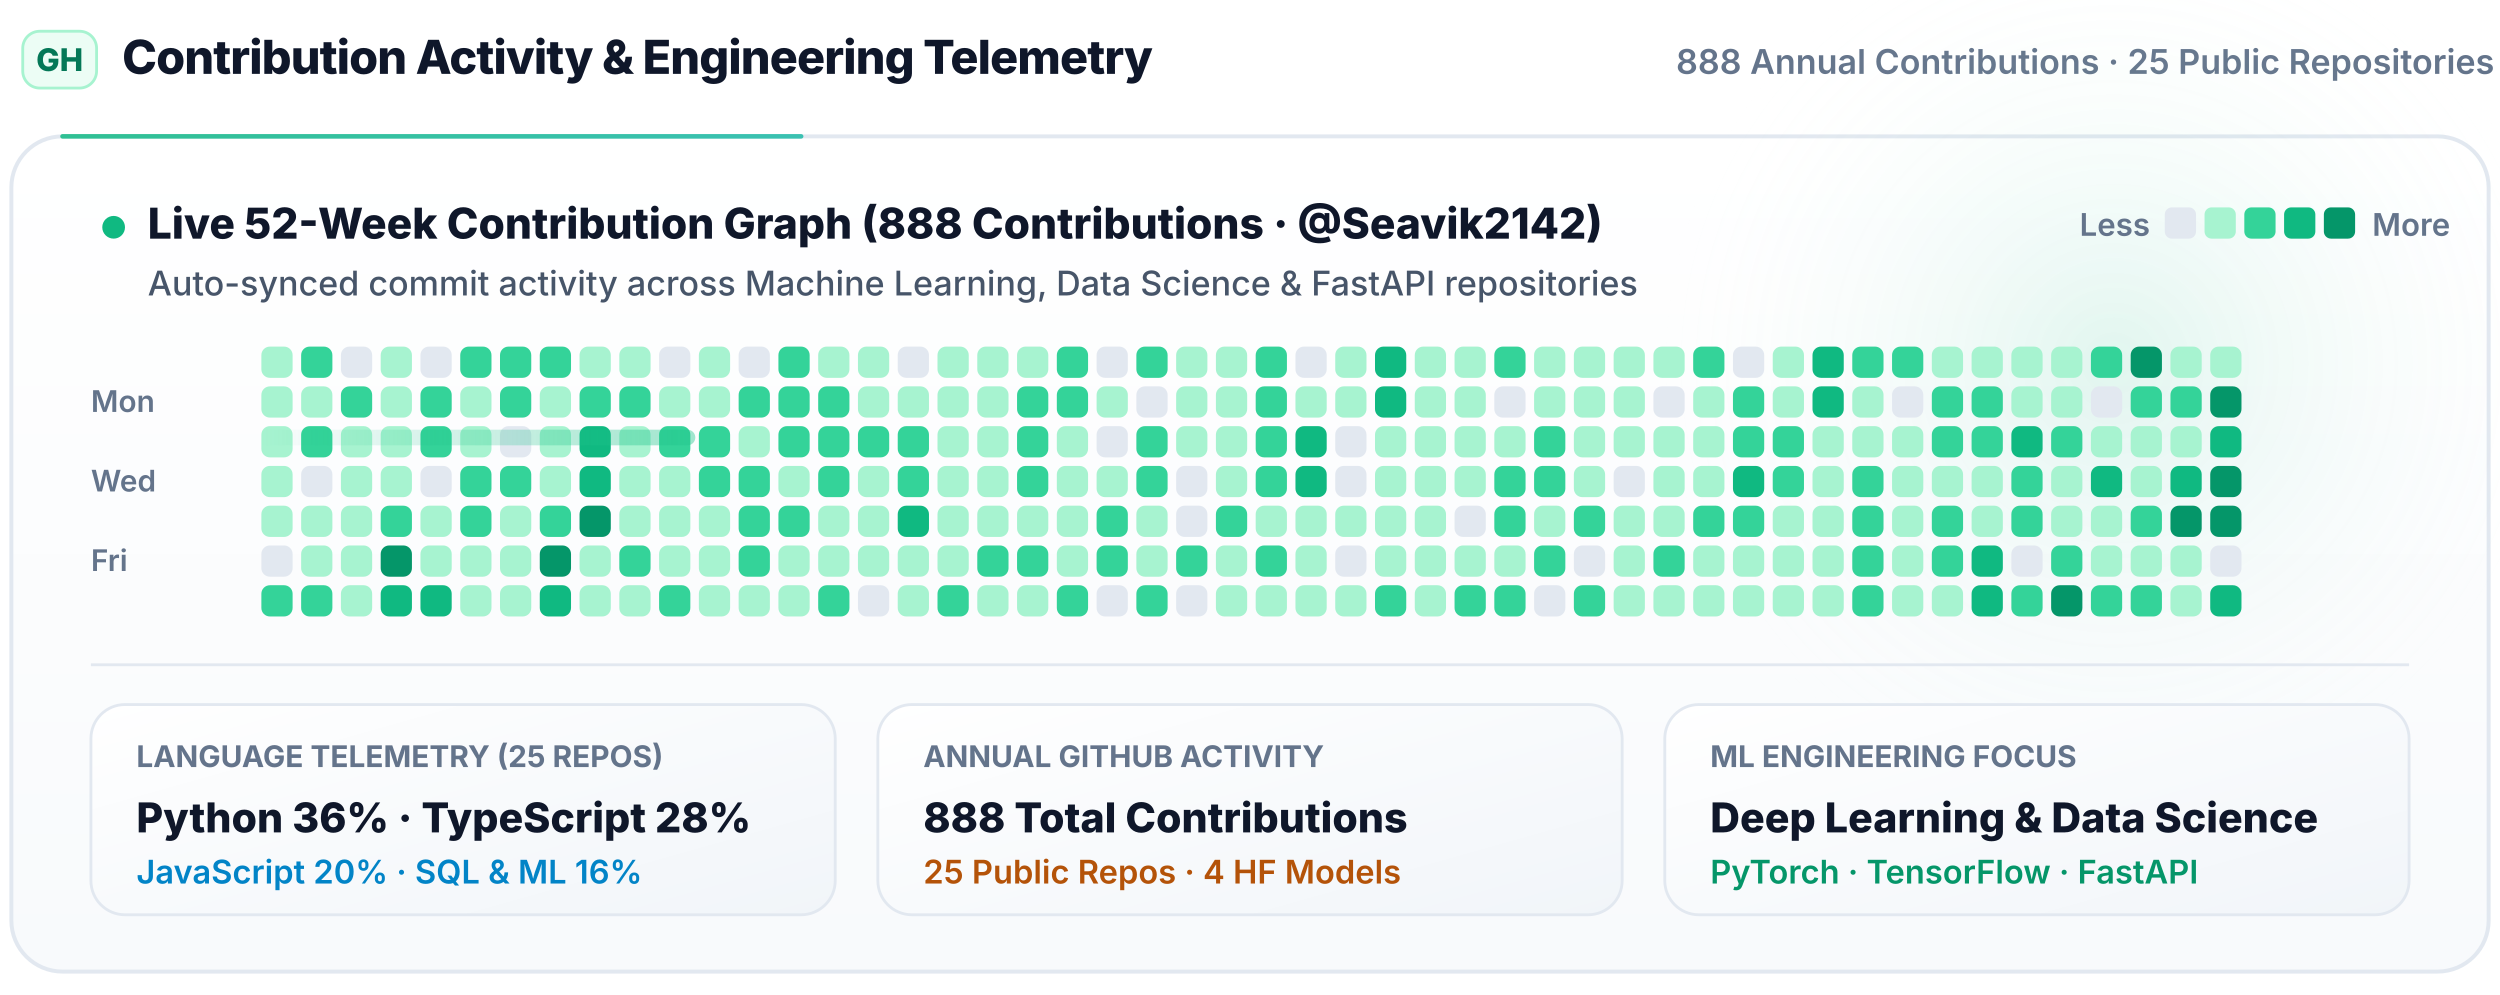
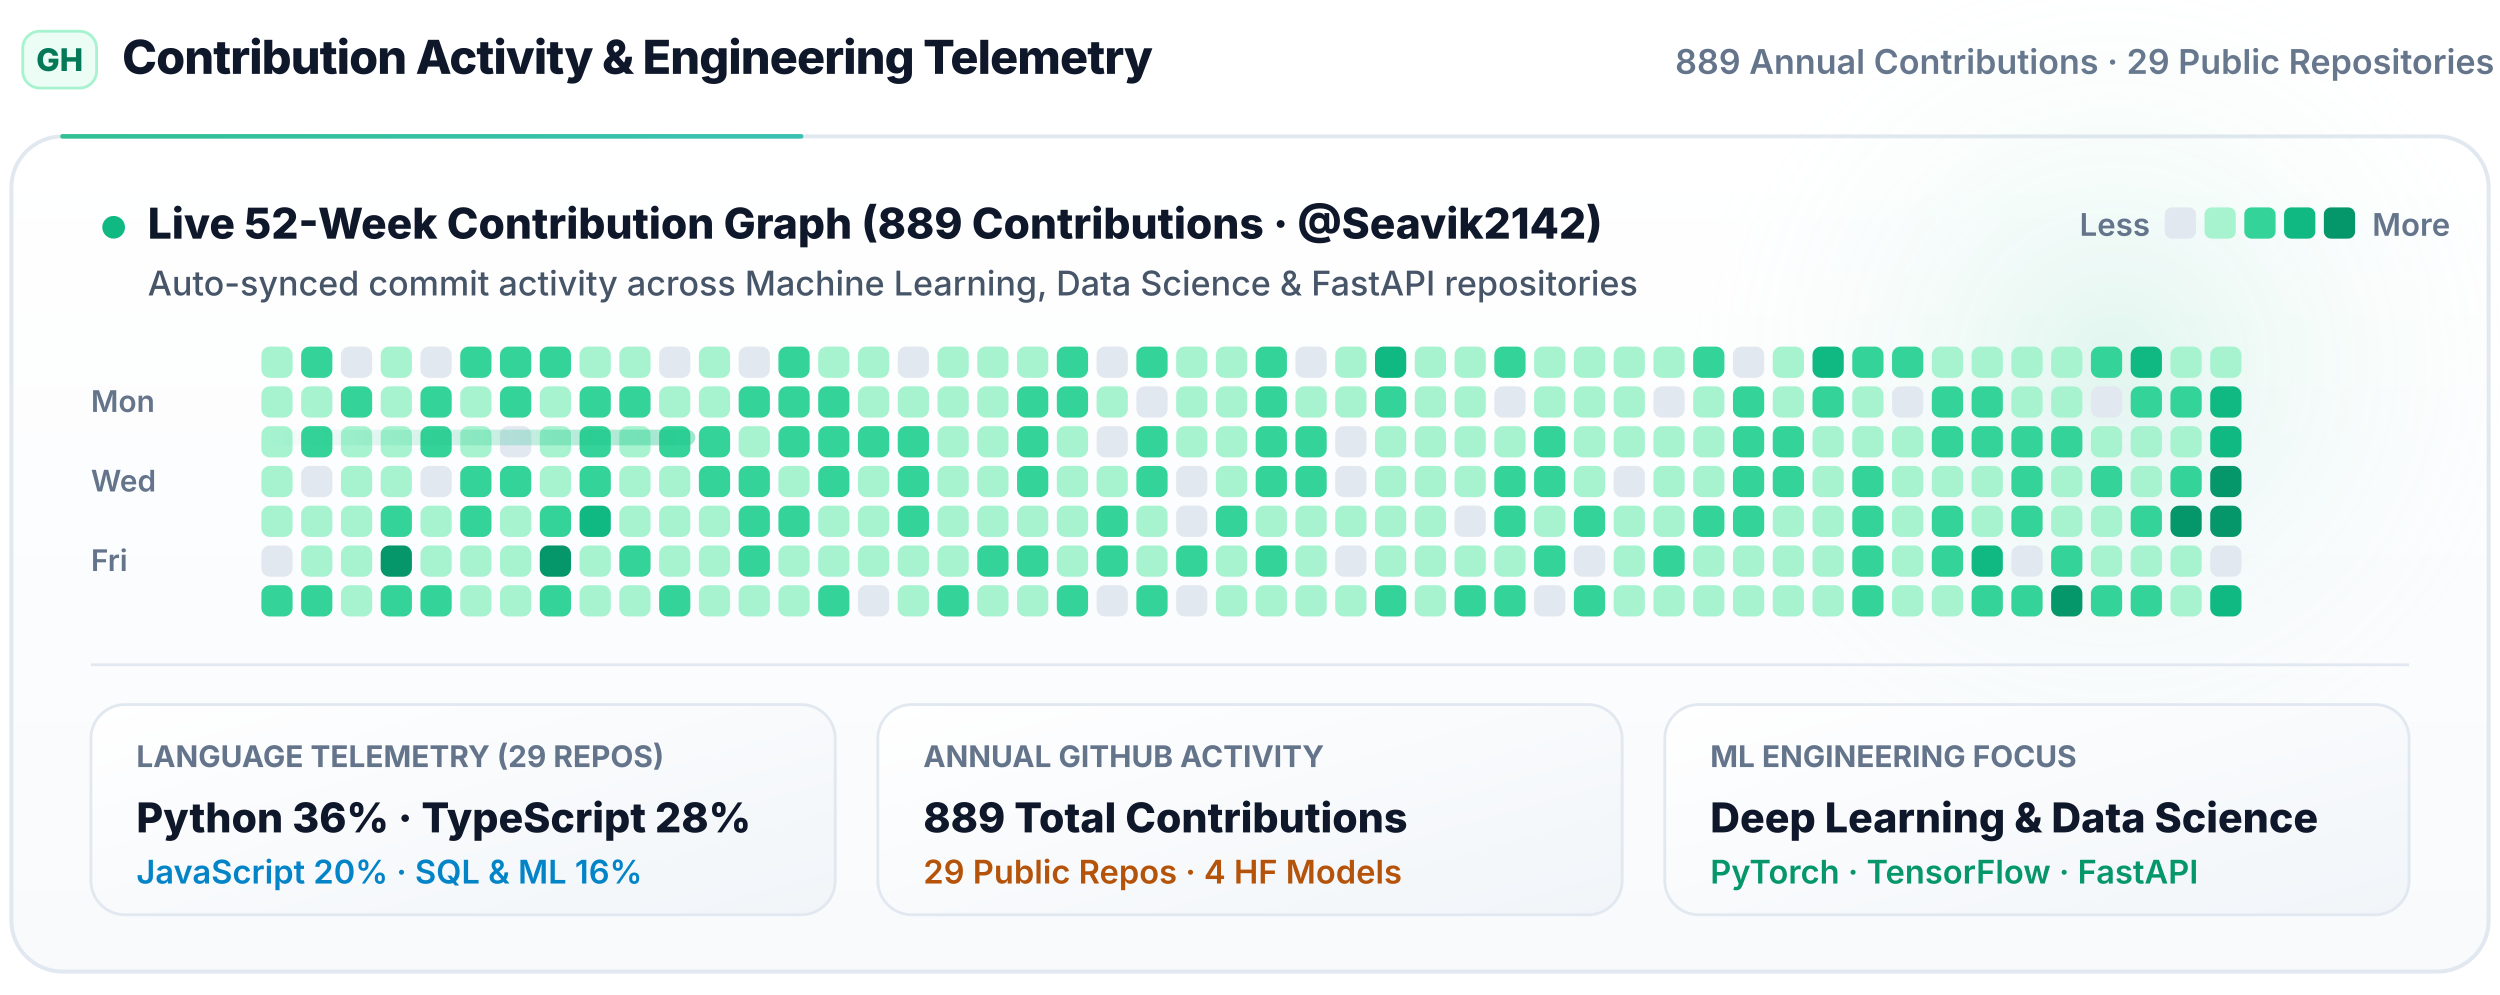
<svg xmlns="http://www.w3.org/2000/svg" viewBox="0 0 880 350" width="100%">
  <defs>
    <style>
      .sans { font-family: -apple-system, BlinkMacSystemFont, "Segoe UI", Inter, Roboto, Helvetica, Arial, sans-serif; }
    </style>
    <linearGradient id="bgCard" x1="0" y1="0" x2="0" y2="1">
      <stop offset="0%" stop-color="#FFFFFF" />
      <stop offset="100%" stop-color="#F8FAFC" />
    </linearGradient>
    <linearGradient id="subCard" x1="0" y1="0" x2="1" y2="1">
      <stop offset="0%" stop-color="#FFFFFF" />
      <stop offset="100%" stop-color="#F1F5F9" />
    </linearGradient>
    <radialGradient id="orbGlow" cx="50%" cy="50%" r="50%">
      <stop offset="0%" stop-color="#10B981" stop-opacity="0.12" />
      <stop offset="100%" stop-color="#FFFFFF" stop-opacity="0" />
    </radialGradient>
    <linearGradient id="beamAct" x1="0" y1="0" x2="1" y2="1">
      <stop offset="0%" stop-color="#10B981" />
      <stop offset="50%" stop-color="#38BDF8" />
      <stop offset="100%" stop-color="#818CF8" />
    </linearGradient>
    <linearGradient id="snakeGrad" x1="0" y1="0" x2="1" y2="0">
      <stop offset="0%" stop-color="#10B981" stop-opacity="0" />
      <stop offset="50%" stop-color="#34D399" stop-opacity="0.95" />
      <stop offset="100%" stop-color="#38BDF8" stop-opacity="1" />
    </linearGradient>
  </defs>
  <g transform="translate(8, 26)">
    <rect x="0" y="-15" width="26" height="20" rx="6" fill="#ECFDF5" stroke="#A7F3D0" stroke-width="1" />
    <text x="13" y="-1" text-anchor="middle" class="sans" font-size="11" font-weight="800" fill="#047857">GH</text>
    <text x="35" y="0" class="sans" font-size="16.5" font-weight="800" fill="#0F172A" letter-spacing="-0.3">Contribution Activity &amp; Engineering Telemetry</text>
-     <text x="870" y="0" text-anchor="end" class="sans" font-size="12" font-weight="600" fill="#64748B">888 Annual Contributions · 25 Public Repositories</text>
+     <text x="870" y="0" text-anchor="end" class="sans" font-size="12" font-weight="600" fill="#64748B">889 Annual Contributions · 29 Public Repositories</text>
  </g>
  <g transform="translate(4, 48)">
    <rect x="0" y="0" width="872" height="294" rx="18" fill="url(#bgCard)" stroke="#E2E8F0" stroke-width="1.4" />
    <circle cx="740" cy="80" r="160" fill="url(#orbGlow)">
      <animate attributeName="cx" values="740;620;740" dur="11s" repeatCount="indefinite" />
    </circle>
    <rect x="0" y="0" width="872" height="294" rx="18" fill="none" stroke="url(#beamAct)" stroke-width="1.6" stroke-dasharray="260 2080" stroke-linecap="round" opacity="0.85">
      <animate attributeName="stroke-dashoffset" from="2340" to="0" dur="12s" repeatCount="indefinite" />
    </rect>
    <g transform="translate(28, 22)">
      <circle cx="8" cy="10" r="4" fill="#10B981">
        <animate attributeName="opacity" values="1;0.35;1" dur="2s" repeatCount="indefinite" />
      </circle>
-       <text x="20" y="14" class="sans" font-size="15" font-weight="800" fill="#0F172A">Live 52-Week Contribution Graph (888 Contributions · @Seavik2142)</text>
+       <text x="20" y="14" class="sans" font-size="15" font-weight="800" fill="#0F172A">Live 52-Week Contribution Graph (889 Contributions · @Seavik2142)</text>
      <text x="20" y="34" class="sans" font-size="12" font-weight="500" fill="#475569">Auto-synced commit activity across Machine Learning, Data Science &amp; FastAPI repositories</text>
      <g transform="translate(700, 2)">
        <text x="0" y="11" class="sans" font-size="11" font-weight="600" fill="#64748B">Less</text>
        <rect x="30" y="1" width="11" height="11" rx="2.5" fill="#E2E8F0" />
        <rect x="44" y="1" width="11" height="11" rx="2.5" fill="#A7F3D0" />
        <rect x="58" y="1" width="11" height="11" rx="2.5" fill="#34D399" />
        <rect x="72" y="1" width="11" height="11" rx="2.5" fill="#10B981" />
        <rect x="86" y="1" width="11" height="11" rx="2.5" fill="#059669" />
        <text x="103" y="11" class="sans" font-size="11" font-weight="600" fill="#64748B">More</text>
      </g>
    </g>
    <g transform="translate(28, 74)">
      <text x="0" y="23" class="sans" font-size="10.5" font-weight="600" fill="#64748B">Mon</text>
      <text x="0" y="51" class="sans" font-size="10.5" font-weight="600" fill="#64748B">Wed</text>
      <text x="0" y="79" class="sans" font-size="10.5" font-weight="600" fill="#64748B">Fri</text>
    </g>
    <g transform="translate(88, 74)">
      <rect x="0" y="0" width="11" height="11" rx="3" fill="#A7F3D0" />
      <rect x="0" y="14" width="11" height="11" rx="3" fill="#A7F3D0" />
      <rect x="0" y="28" width="11" height="11" rx="3" fill="#A7F3D0" />
      <rect x="0" y="42" width="11" height="11" rx="3" fill="#A7F3D0" />
      <rect x="0" y="56" width="11" height="11" rx="3" fill="#A7F3D0" />
      <rect x="0" y="70" width="11" height="11" rx="3" fill="#E2E8F0" />
      <rect x="0" y="84" width="11" height="11" rx="3" fill="#34D399" />
      <rect x="14" y="0" width="11" height="11" rx="3" fill="#34D399" />
      <rect x="14" y="14" width="11" height="11" rx="3" fill="#A7F3D0" />
      <rect x="14" y="28" width="11" height="11" rx="3" fill="#34D399" />
      <rect x="14" y="42" width="11" height="11" rx="3" fill="#E2E8F0" />
      <rect x="14" y="56" width="11" height="11" rx="3" fill="#A7F3D0" />
      <rect x="14" y="70" width="11" height="11" rx="3" fill="#A7F3D0" />
      <rect x="14" y="84" width="11" height="11" rx="3" fill="#34D399" />
      <rect x="28" y="0" width="11" height="11" rx="3" fill="#E2E8F0" />
      <rect x="28" y="14" width="11" height="11" rx="3" fill="#34D399" />
      <rect x="28" y="28" width="11" height="11" rx="3" fill="#A7F3D0" />
      <rect x="28" y="42" width="11" height="11" rx="3" fill="#A7F3D0" />
      <rect x="28" y="56" width="11" height="11" rx="3" fill="#A7F3D0" />
      <rect x="28" y="70" width="11" height="11" rx="3" fill="#A7F3D0" />
      <rect x="28" y="84" width="11" height="11" rx="3" fill="#A7F3D0" />
      <rect x="42" y="0" width="11" height="11" rx="3" fill="#A7F3D0" />
      <rect x="42" y="14" width="11" height="11" rx="3" fill="#A7F3D0" />
      <rect x="42" y="28" width="11" height="11" rx="3" fill="#A7F3D0" />
      <rect x="42" y="42" width="11" height="11" rx="3" fill="#A7F3D0" />
      <rect x="42" y="56" width="11" height="11" rx="3" fill="#34D399" />
      <rect x="42" y="70" width="11" height="11" rx="3" fill="#059669" />
-       <rect x="42" y="84" width="11" height="11" rx="3" fill="#10B981">
-         <animate attributeName="opacity" values="1;0.45;1" dur="2.7s" repeatCount="indefinite" />
-       </rect>
+       <rect x="42" y="84" width="11" height="11" rx="3" fill="#34D399" />
      <rect x="56" y="0" width="11" height="11" rx="3" fill="#E2E8F0" />
      <rect x="56" y="14" width="11" height="11" rx="3" fill="#34D399" />
      <rect x="56" y="28" width="11" height="11" rx="3" fill="#34D399" />
      <rect x="56" y="42" width="11" height="11" rx="3" fill="#E2E8F0" />
      <rect x="56" y="56" width="11" height="11" rx="3" fill="#A7F3D0" />
      <rect x="56" y="70" width="11" height="11" rx="3" fill="#A7F3D0" />
-       <rect x="56" y="84" width="11" height="11" rx="3" fill="#10B981" />
+       <rect x="56" y="84" width="11" height="11" rx="3" fill="#34D399" />
      <rect x="70" y="0" width="11" height="11" rx="3" fill="#34D399" />
      <rect x="70" y="14" width="11" height="11" rx="3" fill="#A7F3D0" />
      <rect x="70" y="28" width="11" height="11" rx="3" fill="#A7F3D0" />
      <rect x="70" y="42" width="11" height="11" rx="3" fill="#34D399" />
      <rect x="70" y="56" width="11" height="11" rx="3" fill="#34D399" />
      <rect x="70" y="70" width="11" height="11" rx="3" fill="#A7F3D0" />
      <rect x="70" y="84" width="11" height="11" rx="3" fill="#A7F3D0" />
      <rect x="84" y="0" width="11" height="11" rx="3" fill="#34D399" />
      <rect x="84" y="14" width="11" height="11" rx="3" fill="#34D399" />
      <rect x="84" y="28" width="11" height="11" rx="3" fill="#E2E8F0" />
      <rect x="84" y="42" width="11" height="11" rx="3" fill="#34D399" />
      <rect x="84" y="56" width="11" height="11" rx="3" fill="#A7F3D0" />
      <rect x="84" y="70" width="11" height="11" rx="3" fill="#A7F3D0" />
      <rect x="84" y="84" width="11" height="11" rx="3" fill="#A7F3D0" />
      <rect x="98" y="0" width="11" height="11" rx="3" fill="#34D399" />
      <rect x="98" y="14" width="11" height="11" rx="3" fill="#A7F3D0" />
      <rect x="98" y="28" width="11" height="11" rx="3" fill="#A7F3D0" />
      <rect x="98" y="42" width="11" height="11" rx="3" fill="#A7F3D0" />
      <rect x="98" y="56" width="11" height="11" rx="3" fill="#34D399" />
      <rect x="98" y="70" width="11" height="11" rx="3" fill="#059669">
        <animate attributeName="opacity" values="1;0.45;1" dur="2.2s" repeatCount="indefinite" />
      </rect>
-       <rect x="98" y="84" width="11" height="11" rx="3" fill="#10B981" />
+       <rect x="98" y="84" width="11" height="11" rx="3" fill="#34D399" />
      <rect x="112" y="0" width="11" height="11" rx="3" fill="#A7F3D0" />
      <rect x="112" y="14" width="11" height="11" rx="3" fill="#34D399" />
-       <rect x="112" y="28" width="11" height="11" rx="3" fill="#10B981" />
-       <rect x="112" y="42" width="11" height="11" rx="3" fill="#10B981" />
-       <rect x="112" y="56" width="11" height="11" rx="3" fill="#059669">
+       <rect x="112" y="28" width="11" height="11" rx="3" fill="#34D399" />
+       <rect x="112" y="42" width="11" height="11" rx="3" fill="#34D399" />
+       <rect x="112" y="56" width="11" height="11" rx="3" fill="#10B981">
        <animate attributeName="opacity" values="1;0.45;1" dur="2.2s" repeatCount="indefinite" />
      </rect>
      <rect x="112" y="70" width="11" height="11" rx="3" fill="#A7F3D0" />
      <rect x="112" y="84" width="11" height="11" rx="3" fill="#A7F3D0" />
      <rect x="126" y="0" width="11" height="11" rx="3" fill="#A7F3D0" />
      <rect x="126" y="14" width="11" height="11" rx="3" fill="#34D399" />
      <rect x="126" y="28" width="11" height="11" rx="3" fill="#A7F3D0" />
      <rect x="126" y="42" width="11" height="11" rx="3" fill="#A7F3D0" />
      <rect x="126" y="56" width="11" height="11" rx="3" fill="#A7F3D0" />
      <rect x="126" y="70" width="11" height="11" rx="3" fill="#34D399" />
      <rect x="126" y="84" width="11" height="11" rx="3" fill="#A7F3D0" />
      <rect x="140" y="0" width="11" height="11" rx="3" fill="#E2E8F0" />
      <rect x="140" y="14" width="11" height="11" rx="3" fill="#A7F3D0" />
      <rect x="140" y="28" width="11" height="11" rx="3" fill="#34D399" />
      <rect x="140" y="42" width="11" height="11" rx="3" fill="#A7F3D0" />
      <rect x="140" y="56" width="11" height="11" rx="3" fill="#A7F3D0" />
      <rect x="140" y="70" width="11" height="11" rx="3" fill="#A7F3D0" />
      <rect x="140" y="84" width="11" height="11" rx="3" fill="#34D399" />
      <rect x="154" y="0" width="11" height="11" rx="3" fill="#A7F3D0" />
      <rect x="154" y="14" width="11" height="11" rx="3" fill="#A7F3D0" />
      <rect x="154" y="28" width="11" height="11" rx="3" fill="#34D399" />
      <rect x="154" y="42" width="11" height="11" rx="3" fill="#34D399" />
      <rect x="154" y="56" width="11" height="11" rx="3" fill="#A7F3D0" />
      <rect x="154" y="70" width="11" height="11" rx="3" fill="#A7F3D0" />
      <rect x="154" y="84" width="11" height="11" rx="3" fill="#A7F3D0" />
      <rect x="168" y="0" width="11" height="11" rx="3" fill="#E2E8F0" />
      <rect x="168" y="14" width="11" height="11" rx="3" fill="#34D399" />
      <rect x="168" y="28" width="11" height="11" rx="3" fill="#A7F3D0" />
      <rect x="168" y="42" width="11" height="11" rx="3" fill="#34D399" />
      <rect x="168" y="56" width="11" height="11" rx="3" fill="#34D399" />
      <rect x="168" y="70" width="11" height="11" rx="3" fill="#34D399" />
      <rect x="168" y="84" width="11" height="11" rx="3" fill="#A7F3D0" />
      <rect x="182" y="0" width="11" height="11" rx="3" fill="#34D399" />
      <rect x="182" y="14" width="11" height="11" rx="3" fill="#34D399" />
      <rect x="182" y="28" width="11" height="11" rx="3" fill="#34D399" />
      <rect x="182" y="42" width="11" height="11" rx="3" fill="#A7F3D0" />
      <rect x="182" y="56" width="11" height="11" rx="3" fill="#34D399" />
      <rect x="182" y="70" width="11" height="11" rx="3" fill="#A7F3D0" />
      <rect x="182" y="84" width="11" height="11" rx="3" fill="#A7F3D0" />
      <rect x="196" y="0" width="11" height="11" rx="3" fill="#A7F3D0" />
      <rect x="196" y="14" width="11" height="11" rx="3" fill="#34D399" />
      <rect x="196" y="28" width="11" height="11" rx="3" fill="#34D399" />
      <rect x="196" y="42" width="11" height="11" rx="3" fill="#34D399" />
      <rect x="196" y="56" width="11" height="11" rx="3" fill="#A7F3D0" />
      <rect x="196" y="70" width="11" height="11" rx="3" fill="#A7F3D0" />
      <rect x="196" y="84" width="11" height="11" rx="3" fill="#34D399" />
      <rect x="210" y="0" width="11" height="11" rx="3" fill="#A7F3D0" />
      <rect x="210" y="14" width="11" height="11" rx="3" fill="#A7F3D0" />
      <rect x="210" y="28" width="11" height="11" rx="3" fill="#34D399" />
      <rect x="210" y="42" width="11" height="11" rx="3" fill="#A7F3D0" />
      <rect x="210" y="56" width="11" height="11" rx="3" fill="#A7F3D0" />
      <rect x="210" y="70" width="11" height="11" rx="3" fill="#A7F3D0" />
      <rect x="210" y="84" width="11" height="11" rx="3" fill="#E2E8F0" />
      <rect x="224" y="0" width="11" height="11" rx="3" fill="#E2E8F0" />
      <rect x="224" y="14" width="11" height="11" rx="3" fill="#A7F3D0" />
      <rect x="224" y="28" width="11" height="11" rx="3" fill="#34D399" />
      <rect x="224" y="42" width="11" height="11" rx="3" fill="#34D399" />
-       <rect x="224" y="56" width="11" height="11" rx="3" fill="#10B981" />
+       <rect x="224" y="56" width="11" height="11" rx="3" fill="#34D399" />
      <rect x="224" y="70" width="11" height="11" rx="3" fill="#A7F3D0" />
      <rect x="224" y="84" width="11" height="11" rx="3" fill="#A7F3D0" />
      <rect x="238" y="0" width="11" height="11" rx="3" fill="#A7F3D0" />
      <rect x="238" y="14" width="11" height="11" rx="3" fill="#A7F3D0" />
      <rect x="238" y="28" width="11" height="11" rx="3" fill="#A7F3D0" />
      <rect x="238" y="42" width="11" height="11" rx="3" fill="#A7F3D0" />
      <rect x="238" y="56" width="11" height="11" rx="3" fill="#A7F3D0" />
      <rect x="238" y="70" width="11" height="11" rx="3" fill="#A7F3D0" />
      <rect x="238" y="84" width="11" height="11" rx="3" fill="#34D399" />
      <rect x="252" y="0" width="11" height="11" rx="3" fill="#A7F3D0" />
      <rect x="252" y="14" width="11" height="11" rx="3" fill="#A7F3D0" />
      <rect x="252" y="28" width="11" height="11" rx="3" fill="#A7F3D0" />
      <rect x="252" y="42" width="11" height="11" rx="3" fill="#A7F3D0" />
      <rect x="252" y="56" width="11" height="11" rx="3" fill="#A7F3D0" />
      <rect x="252" y="70" width="11" height="11" rx="3" fill="#34D399" />
      <rect x="252" y="84" width="11" height="11" rx="3" fill="#A7F3D0" />
      <rect x="266" y="0" width="11" height="11" rx="3" fill="#A7F3D0" />
      <rect x="266" y="14" width="11" height="11" rx="3" fill="#34D399" />
      <rect x="266" y="28" width="11" height="11" rx="3" fill="#34D399" />
      <rect x="266" y="42" width="11" height="11" rx="3" fill="#34D399" />
      <rect x="266" y="56" width="11" height="11" rx="3" fill="#A7F3D0" />
      <rect x="266" y="70" width="11" height="11" rx="3" fill="#34D399" />
      <rect x="266" y="84" width="11" height="11" rx="3" fill="#A7F3D0" />
      <rect x="280" y="0" width="11" height="11" rx="3" fill="#34D399" />
      <rect x="280" y="14" width="11" height="11" rx="3" fill="#34D399" />
      <rect x="280" y="28" width="11" height="11" rx="3" fill="#A7F3D0" />
      <rect x="280" y="42" width="11" height="11" rx="3" fill="#A7F3D0" />
      <rect x="280" y="56" width="11" height="11" rx="3" fill="#A7F3D0" />
      <rect x="280" y="70" width="11" height="11" rx="3" fill="#A7F3D0" />
      <rect x="280" y="84" width="11" height="11" rx="3" fill="#34D399" />
      <rect x="294" y="0" width="11" height="11" rx="3" fill="#E2E8F0" />
      <rect x="294" y="14" width="11" height="11" rx="3" fill="#A7F3D0" />
      <rect x="294" y="28" width="11" height="11" rx="3" fill="#E2E8F0" />
      <rect x="294" y="42" width="11" height="11" rx="3" fill="#A7F3D0" />
      <rect x="294" y="56" width="11" height="11" rx="3" fill="#34D399" />
      <rect x="294" y="70" width="11" height="11" rx="3" fill="#34D399" />
      <rect x="294" y="84" width="11" height="11" rx="3" fill="#E2E8F0" />
      <rect x="308" y="0" width="11" height="11" rx="3" fill="#34D399" />
      <rect x="308" y="14" width="11" height="11" rx="3" fill="#E2E8F0" />
      <rect x="308" y="28" width="11" height="11" rx="3" fill="#34D399" />
      <rect x="308" y="42" width="11" height="11" rx="3" fill="#34D399" />
      <rect x="308" y="56" width="11" height="11" rx="3" fill="#A7F3D0" />
      <rect x="308" y="70" width="11" height="11" rx="3" fill="#A7F3D0" />
      <rect x="308" y="84" width="11" height="11" rx="3" fill="#34D399" />
      <rect x="322" y="0" width="11" height="11" rx="3" fill="#A7F3D0" />
      <rect x="322" y="14" width="11" height="11" rx="3" fill="#A7F3D0" />
      <rect x="322" y="28" width="11" height="11" rx="3" fill="#A7F3D0" />
      <rect x="322" y="42" width="11" height="11" rx="3" fill="#E2E8F0" />
      <rect x="322" y="56" width="11" height="11" rx="3" fill="#E2E8F0" />
      <rect x="322" y="70" width="11" height="11" rx="3" fill="#34D399" />
      <rect x="322" y="84" width="11" height="11" rx="3" fill="#E2E8F0" />
      <rect x="336" y="0" width="11" height="11" rx="3" fill="#A7F3D0" />
      <rect x="336" y="14" width="11" height="11" rx="3" fill="#A7F3D0" />
      <rect x="336" y="28" width="11" height="11" rx="3" fill="#A7F3D0" />
      <rect x="336" y="42" width="11" height="11" rx="3" fill="#A7F3D0" />
      <rect x="336" y="56" width="11" height="11" rx="3" fill="#34D399" />
      <rect x="336" y="70" width="11" height="11" rx="3" fill="#A7F3D0" />
      <rect x="336" y="84" width="11" height="11" rx="3" fill="#A7F3D0" />
      <rect x="350" y="0" width="11" height="11" rx="3" fill="#34D399" />
      <rect x="350" y="14" width="11" height="11" rx="3" fill="#34D399" />
      <rect x="350" y="28" width="11" height="11" rx="3" fill="#34D399" />
      <rect x="350" y="42" width="11" height="11" rx="3" fill="#34D399" />
      <rect x="350" y="56" width="11" height="11" rx="3" fill="#A7F3D0" />
      <rect x="350" y="70" width="11" height="11" rx="3" fill="#34D399" />
      <rect x="350" y="84" width="11" height="11" rx="3" fill="#A7F3D0" />
      <rect x="364" y="0" width="11" height="11" rx="3" fill="#E2E8F0" />
      <rect x="364" y="14" width="11" height="11" rx="3" fill="#A7F3D0" />
-       <rect x="364" y="28" width="11" height="11" rx="3" fill="#10B981" />
-       <rect x="364" y="42" width="11" height="11" rx="3" fill="#10B981" />
+       <rect x="364" y="28" width="11" height="11" rx="3" fill="#34D399" />
+       <rect x="364" y="42" width="11" height="11" rx="3" fill="#34D399" />
      <rect x="364" y="56" width="11" height="11" rx="3" fill="#A7F3D0" />
      <rect x="364" y="70" width="11" height="11" rx="3" fill="#A7F3D0" />
      <rect x="364" y="84" width="11" height="11" rx="3" fill="#A7F3D0" />
      <rect x="378" y="0" width="11" height="11" rx="3" fill="#A7F3D0" />
      <rect x="378" y="14" width="11" height="11" rx="3" fill="#A7F3D0" />
      <rect x="378" y="28" width="11" height="11" rx="3" fill="#E2E8F0" />
      <rect x="378" y="42" width="11" height="11" rx="3" fill="#E2E8F0" />
      <rect x="378" y="56" width="11" height="11" rx="3" fill="#A7F3D0" />
      <rect x="378" y="70" width="11" height="11" rx="3" fill="#E2E8F0" />
      <rect x="378" y="84" width="11" height="11" rx="3" fill="#A7F3D0" />
      <rect x="392" y="0" width="11" height="11" rx="3" fill="#10B981" />
-       <rect x="392" y="14" width="11" height="11" rx="3" fill="#10B981" />
+       <rect x="392" y="14" width="11" height="11" rx="3" fill="#34D399" />
      <rect x="392" y="28" width="11" height="11" rx="3" fill="#A7F3D0" />
      <rect x="392" y="42" width="11" height="11" rx="3" fill="#A7F3D0" />
      <rect x="392" y="56" width="11" height="11" rx="3" fill="#A7F3D0" />
      <rect x="392" y="70" width="11" height="11" rx="3" fill="#A7F3D0" />
      <rect x="392" y="84" width="11" height="11" rx="3" fill="#34D399" />
      <rect x="406" y="0" width="11" height="11" rx="3" fill="#A7F3D0" />
      <rect x="406" y="14" width="11" height="11" rx="3" fill="#A7F3D0" />
      <rect x="406" y="28" width="11" height="11" rx="3" fill="#A7F3D0" />
      <rect x="406" y="42" width="11" height="11" rx="3" fill="#A7F3D0" />
      <rect x="406" y="56" width="11" height="11" rx="3" fill="#A7F3D0" />
      <rect x="406" y="70" width="11" height="11" rx="3" fill="#A7F3D0" />
      <rect x="406" y="84" width="11" height="11" rx="3" fill="#A7F3D0" />
      <rect x="420" y="0" width="11" height="11" rx="3" fill="#A7F3D0" />
      <rect x="420" y="14" width="11" height="11" rx="3" fill="#A7F3D0" />
      <rect x="420" y="28" width="11" height="11" rx="3" fill="#A7F3D0" />
      <rect x="420" y="42" width="11" height="11" rx="3" fill="#A7F3D0" />
      <rect x="420" y="56" width="11" height="11" rx="3" fill="#E2E8F0" />
      <rect x="420" y="70" width="11" height="11" rx="3" fill="#A7F3D0" />
      <rect x="420" y="84" width="11" height="11" rx="3" fill="#34D399" />
      <rect x="434" y="0" width="11" height="11" rx="3" fill="#34D399" />
      <rect x="434" y="14" width="11" height="11" rx="3" fill="#E2E8F0" />
      <rect x="434" y="28" width="11" height="11" rx="3" fill="#A7F3D0" />
      <rect x="434" y="42" width="11" height="11" rx="3" fill="#34D399" />
      <rect x="434" y="56" width="11" height="11" rx="3" fill="#34D399" />
      <rect x="434" y="70" width="11" height="11" rx="3" fill="#A7F3D0" />
      <rect x="434" y="84" width="11" height="11" rx="3" fill="#34D399" />
      <rect x="448" y="0" width="11" height="11" rx="3" fill="#A7F3D0" />
      <rect x="448" y="14" width="11" height="11" rx="3" fill="#A7F3D0" />
      <rect x="448" y="28" width="11" height="11" rx="3" fill="#34D399" />
      <rect x="448" y="42" width="11" height="11" rx="3" fill="#34D399" />
      <rect x="448" y="56" width="11" height="11" rx="3" fill="#A7F3D0" />
      <rect x="448" y="70" width="11" height="11" rx="3" fill="#34D399" />
      <rect x="448" y="84" width="11" height="11" rx="3" fill="#E2E8F0" />
      <rect x="462" y="0" width="11" height="11" rx="3" fill="#A7F3D0" />
      <rect x="462" y="14" width="11" height="11" rx="3" fill="#A7F3D0" />
      <rect x="462" y="28" width="11" height="11" rx="3" fill="#A7F3D0" />
      <rect x="462" y="42" width="11" height="11" rx="3" fill="#A7F3D0" />
      <rect x="462" y="56" width="11" height="11" rx="3" fill="#34D399" />
      <rect x="462" y="70" width="11" height="11" rx="3" fill="#E2E8F0" />
      <rect x="462" y="84" width="11" height="11" rx="3" fill="#34D399" />
      <rect x="476" y="0" width="11" height="11" rx="3" fill="#A7F3D0" />
      <rect x="476" y="14" width="11" height="11" rx="3" fill="#A7F3D0" />
      <rect x="476" y="28" width="11" height="11" rx="3" fill="#A7F3D0" />
      <rect x="476" y="42" width="11" height="11" rx="3" fill="#E2E8F0" />
      <rect x="476" y="56" width="11" height="11" rx="3" fill="#A7F3D0" />
      <rect x="476" y="70" width="11" height="11" rx="3" fill="#A7F3D0" />
      <rect x="476" y="84" width="11" height="11" rx="3" fill="#A7F3D0" />
      <rect x="490" y="0" width="11" height="11" rx="3" fill="#A7F3D0" />
      <rect x="490" y="14" width="11" height="11" rx="3" fill="#E2E8F0" />
      <rect x="490" y="28" width="11" height="11" rx="3" fill="#A7F3D0" />
      <rect x="490" y="42" width="11" height="11" rx="3" fill="#A7F3D0" />
      <rect x="490" y="56" width="11" height="11" rx="3" fill="#A7F3D0" />
      <rect x="490" y="70" width="11" height="11" rx="3" fill="#34D399" />
      <rect x="490" y="84" width="11" height="11" rx="3" fill="#A7F3D0" />
      <rect x="504" y="0" width="11" height="11" rx="3" fill="#34D399" />
      <rect x="504" y="14" width="11" height="11" rx="3" fill="#A7F3D0" />
      <rect x="504" y="28" width="11" height="11" rx="3" fill="#A7F3D0" />
      <rect x="504" y="42" width="11" height="11" rx="3" fill="#A7F3D0" />
      <rect x="504" y="56" width="11" height="11" rx="3" fill="#34D399" />
      <rect x="504" y="70" width="11" height="11" rx="3" fill="#A7F3D0" />
      <rect x="504" y="84" width="11" height="11" rx="3" fill="#A7F3D0" />
      <rect x="518" y="0" width="11" height="11" rx="3" fill="#E2E8F0" />
      <rect x="518" y="14" width="11" height="11" rx="3" fill="#34D399" />
      <rect x="518" y="28" width="11" height="11" rx="3" fill="#34D399" />
-       <rect x="518" y="42" width="11" height="11" rx="3" fill="#10B981" />
+       <rect x="518" y="42" width="11" height="11" rx="3" fill="#34D399" />
      <rect x="518" y="56" width="11" height="11" rx="3" fill="#34D399" />
      <rect x="518" y="70" width="11" height="11" rx="3" fill="#A7F3D0" />
      <rect x="518" y="84" width="11" height="11" rx="3" fill="#A7F3D0" />
      <rect x="532" y="0" width="11" height="11" rx="3" fill="#A7F3D0" />
      <rect x="532" y="14" width="11" height="11" rx="3" fill="#A7F3D0" />
      <rect x="532" y="28" width="11" height="11" rx="3" fill="#34D399" />
      <rect x="532" y="42" width="11" height="11" rx="3" fill="#34D399" />
      <rect x="532" y="56" width="11" height="11" rx="3" fill="#A7F3D0" />
      <rect x="532" y="70" width="11" height="11" rx="3" fill="#A7F3D0" />
      <rect x="532" y="84" width="11" height="11" rx="3" fill="#A7F3D0" />
      <rect x="546" y="0" width="11" height="11" rx="3" fill="#10B981">
        <animate attributeName="opacity" values="1;0.45;1" dur="3.7s" repeatCount="indefinite" />
      </rect>
-       <rect x="546" y="14" width="11" height="11" rx="3" fill="#10B981" />
+       <rect x="546" y="14" width="11" height="11" rx="3" fill="#34D399" />
      <rect x="546" y="28" width="11" height="11" rx="3" fill="#A7F3D0" />
      <rect x="546" y="42" width="11" height="11" rx="3" fill="#A7F3D0" />
      <rect x="546" y="56" width="11" height="11" rx="3" fill="#A7F3D0" />
      <rect x="546" y="70" width="11" height="11" rx="3" fill="#A7F3D0" />
      <rect x="546" y="84" width="11" height="11" rx="3" fill="#A7F3D0" />
      <rect x="560" y="0" width="11" height="11" rx="3" fill="#34D399" />
      <rect x="560" y="14" width="11" height="11" rx="3" fill="#A7F3D0" />
      <rect x="560" y="28" width="11" height="11" rx="3" fill="#A7F3D0" />
      <rect x="560" y="42" width="11" height="11" rx="3" fill="#34D399" />
      <rect x="560" y="56" width="11" height="11" rx="3" fill="#34D399" />
      <rect x="560" y="70" width="11" height="11" rx="3" fill="#34D399" />
      <rect x="560" y="84" width="11" height="11" rx="3" fill="#34D399" />
      <rect x="574" y="0" width="11" height="11" rx="3" fill="#34D399" />
      <rect x="574" y="14" width="11" height="11" rx="3" fill="#E2E8F0" />
      <rect x="574" y="28" width="11" height="11" rx="3" fill="#A7F3D0" />
      <rect x="574" y="42" width="11" height="11" rx="3" fill="#A7F3D0" />
      <rect x="574" y="56" width="11" height="11" rx="3" fill="#A7F3D0" />
      <rect x="574" y="70" width="11" height="11" rx="3" fill="#A7F3D0" />
      <rect x="574" y="84" width="11" height="11" rx="3" fill="#A7F3D0" />
      <rect x="588" y="0" width="11" height="11" rx="3" fill="#A7F3D0" />
      <rect x="588" y="14" width="11" height="11" rx="3" fill="#34D399" />
      <rect x="588" y="28" width="11" height="11" rx="3" fill="#34D399" />
      <rect x="588" y="42" width="11" height="11" rx="3" fill="#A7F3D0" />
      <rect x="588" y="56" width="11" height="11" rx="3" fill="#34D399" />
      <rect x="588" y="70" width="11" height="11" rx="3" fill="#34D399" />
      <rect x="588" y="84" width="11" height="11" rx="3" fill="#A7F3D0" />
      <rect x="602" y="0" width="11" height="11" rx="3" fill="#A7F3D0" />
      <rect x="602" y="14" width="11" height="11" rx="3" fill="#34D399" />
      <rect x="602" y="28" width="11" height="11" rx="3" fill="#34D399" />
      <rect x="602" y="42" width="11" height="11" rx="3" fill="#A7F3D0" />
      <rect x="602" y="56" width="11" height="11" rx="3" fill="#A7F3D0" />
      <rect x="602" y="70" width="11" height="11" rx="3" fill="#10B981">
        <animate attributeName="opacity" values="1;0.45;1" dur="2.2s" repeatCount="indefinite" />
      </rect>
-       <rect x="602" y="84" width="11" height="11" rx="3" fill="#10B981" />
+       <rect x="602" y="84" width="11" height="11" rx="3" fill="#34D399" />
      <rect x="616" y="0" width="11" height="11" rx="3" fill="#A7F3D0" />
      <rect x="616" y="14" width="11" height="11" rx="3" fill="#A7F3D0" />
-       <rect x="616" y="28" width="11" height="11" rx="3" fill="#10B981" />
+       <rect x="616" y="28" width="11" height="11" rx="3" fill="#34D399" />
      <rect x="616" y="42" width="11" height="11" rx="3" fill="#34D399" />
      <rect x="616" y="56" width="11" height="11" rx="3" fill="#34D399" />
      <rect x="616" y="70" width="11" height="11" rx="3" fill="#E2E8F0" />
      <rect x="616" y="84" width="11" height="11" rx="3" fill="#34D399" />
      <rect x="630" y="0" width="11" height="11" rx="3" fill="#A7F3D0" />
      <rect x="630" y="14" width="11" height="11" rx="3" fill="#A7F3D0" />
      <rect x="630" y="28" width="11" height="11" rx="3" fill="#34D399" />
      <rect x="630" y="42" width="11" height="11" rx="3" fill="#A7F3D0" />
      <rect x="630" y="56" width="11" height="11" rx="3" fill="#A7F3D0" />
      <rect x="630" y="70" width="11" height="11" rx="3" fill="#34D399" />
      <rect x="630" y="84" width="11" height="11" rx="3" fill="#059669">
        <animate attributeName="opacity" values="1;0.45;1" dur="3.7s" repeatCount="indefinite" />
      </rect>
      <rect x="644" y="0" width="11" height="11" rx="3" fill="#34D399" />
      <rect x="644" y="14" width="11" height="11" rx="3" fill="#E2E8F0" />
      <rect x="644" y="28" width="11" height="11" rx="3" fill="#A7F3D0" />
-       <rect x="644" y="42" width="11" height="11" rx="3" fill="#10B981" />
+       <rect x="644" y="42" width="11" height="11" rx="3" fill="#34D399" />
      <rect x="644" y="56" width="11" height="11" rx="3" fill="#A7F3D0" />
      <rect x="644" y="70" width="11" height="11" rx="3" fill="#A7F3D0" />
      <rect x="644" y="84" width="11" height="11" rx="3" fill="#34D399" />
-       <rect x="658" y="0" width="11" height="11" rx="3" fill="#059669" />
+       <rect x="658" y="0" width="11" height="11" rx="3" fill="#10B981" />
      <rect x="658" y="14" width="11" height="11" rx="3" fill="#34D399" />
      <rect x="658" y="28" width="11" height="11" rx="3" fill="#A7F3D0" />
      <rect x="658" y="42" width="11" height="11" rx="3" fill="#A7F3D0" />
      <rect x="658" y="56" width="11" height="11" rx="3" fill="#34D399" />
      <rect x="658" y="70" width="11" height="11" rx="3" fill="#A7F3D0" />
      <rect x="658" y="84" width="11" height="11" rx="3" fill="#34D399" />
      <rect x="672" y="0" width="11" height="11" rx="3" fill="#A7F3D0" />
      <rect x="672" y="14" width="11" height="11" rx="3" fill="#34D399" />
      <rect x="672" y="28" width="11" height="11" rx="3" fill="#A7F3D0" />
-       <rect x="672" y="42" width="11" height="11" rx="3" fill="#10B981">
-         <animate attributeName="opacity" values="1;0.45;1" dur="3.7s" repeatCount="indefinite" />
-       </rect>
+       <rect x="672" y="42" width="11" height="11" rx="3" fill="#34D399" />
      <rect x="672" y="56" width="11" height="11" rx="3" fill="#059669" />
      <rect x="672" y="70" width="11" height="11" rx="3" fill="#A7F3D0" />
      <rect x="672" y="84" width="11" height="11" rx="3" fill="#A7F3D0" />
      <rect x="686" y="0" width="11" height="11" rx="3" fill="#A7F3D0" />
-       <rect x="686" y="14" width="11" height="11" rx="3" fill="#059669" />
+       <rect x="686" y="14" width="11" height="11" rx="3" fill="#10B981" />
      <rect x="686" y="28" width="11" height="11" rx="3" fill="#10B981">
        <animate attributeName="opacity" values="1;0.45;1" dur="3.7s" repeatCount="indefinite" />
      </rect>
      <rect x="686" y="42" width="11" height="11" rx="3" fill="#059669" />
      <rect x="686" y="56" width="11" height="11" rx="3" fill="#059669" />
      <rect x="686" y="70" width="11" height="11" rx="3" fill="#E2E8F0" />
      <rect x="686" y="84" width="11" height="11" rx="3" fill="#10B981" />
      <path d="M 0 32 L 153 32 L 153 74 L 334 74 L 334 18 L 515 18 L 515 60 L 693 60 L 693 32" fill="none" stroke="url(#snakeGrad)" stroke-width="5.5" stroke-linecap="round" stroke-linejoin="round" stroke-dasharray="150 1350">
        <animate attributeName="stroke-dashoffset" from="1500" to="0" dur="8s" repeatCount="indefinite" />
      </path>
    </g>
    <line x1="28" y1="186" x2="844" y2="186" stroke="#E2E8F0" stroke-width="1" />
    <g transform="translate(28, 200)">
      <rect x="0" y="0" width="262" height="74" rx="12" fill="url(#subCard)" stroke="#E2E8F0" stroke-width="1" />
-       <text x="16" y="22" class="sans" font-size="10.5" font-weight="700" fill="#64748B">LANGUAGE TELEMETRY (25 REPOS)</text>
+       <text x="16" y="22" class="sans" font-size="10.5" font-weight="700" fill="#64748B">LANGUAGE TELEMETRY (29 REPOS)</text>
      <text x="16" y="45" class="sans" font-size="14.5" font-weight="800" fill="#0F172A">Python 36% · TypeScript 28%</text>
      <text x="16" y="63" class="sans" font-size="11.5" font-weight="600" fill="#0284C7">JavaScript 20% · SQL &amp; ML 16%</text>
      <rect x="277" y="0" width="262" height="74" rx="12" fill="url(#subCard)" stroke="#E2E8F0" stroke-width="1" />
      <text x="293" y="22" class="sans" font-size="10.5" font-weight="700" fill="#64748B">ANNUAL GITHUB ACTIVITY</text>
-       <text x="293" y="45" class="sans" font-size="14.5" font-weight="800" fill="#0F172A">888 Total Contributions</text>
-       <text x="293" y="63" class="sans" font-size="11.5" font-weight="600" fill="#B45309">25 Public Repos · 4 HF Models</text>
+       <text x="293" y="45" class="sans" font-size="14.5" font-weight="800" fill="#0F172A">889 Total Contributions</text>
+       <text x="293" y="63" class="sans" font-size="11.5" font-weight="600" fill="#B45309">29 Public Repos · 4 HF Models</text>
      <rect x="554" y="0" width="262" height="74" rx="12" fill="url(#subCard)" stroke="#E2E8F0" stroke-width="1" />
      <text x="570" y="22" class="sans" font-size="10.5" font-weight="700" fill="#64748B">ML ENGINEERING FOCUS</text>
      <text x="570" y="45" class="sans" font-size="14.5" font-weight="800" fill="#0F172A">Deep Learning &amp; Data Science</text>
      <text x="570" y="63" class="sans" font-size="11.5" font-weight="600" fill="#059669">PyTorch · TensorFlow · FastAPI</text>
    </g>
  </g>
</svg>
